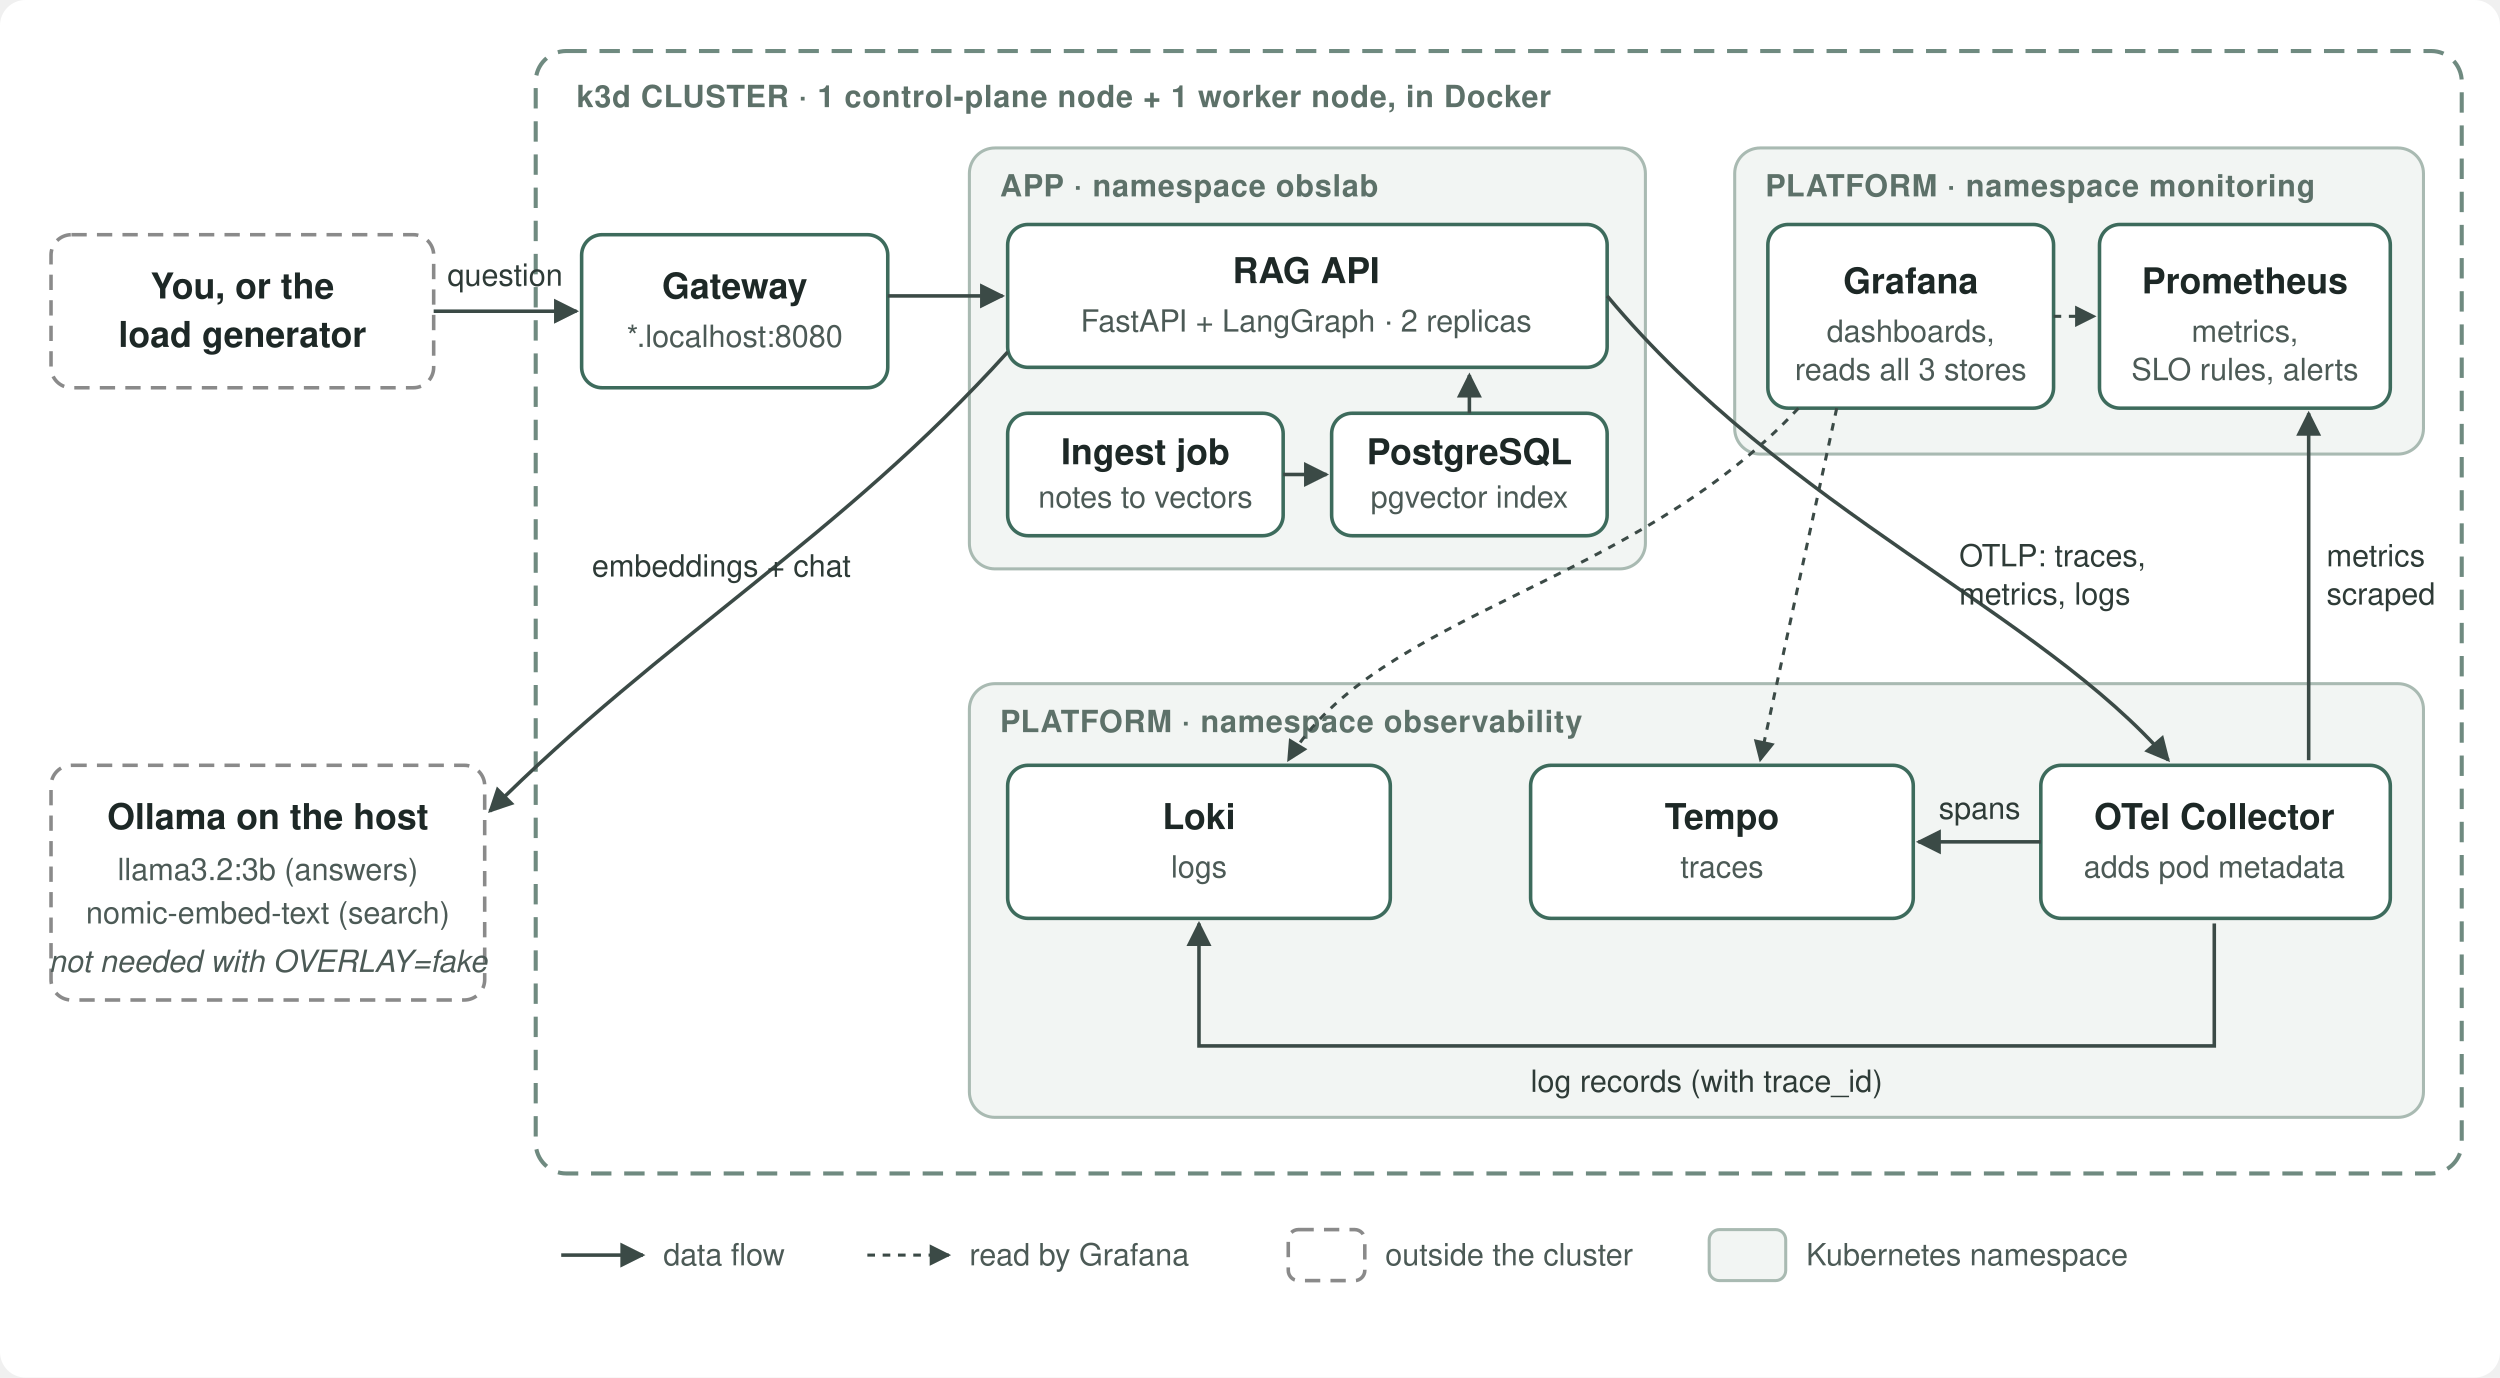
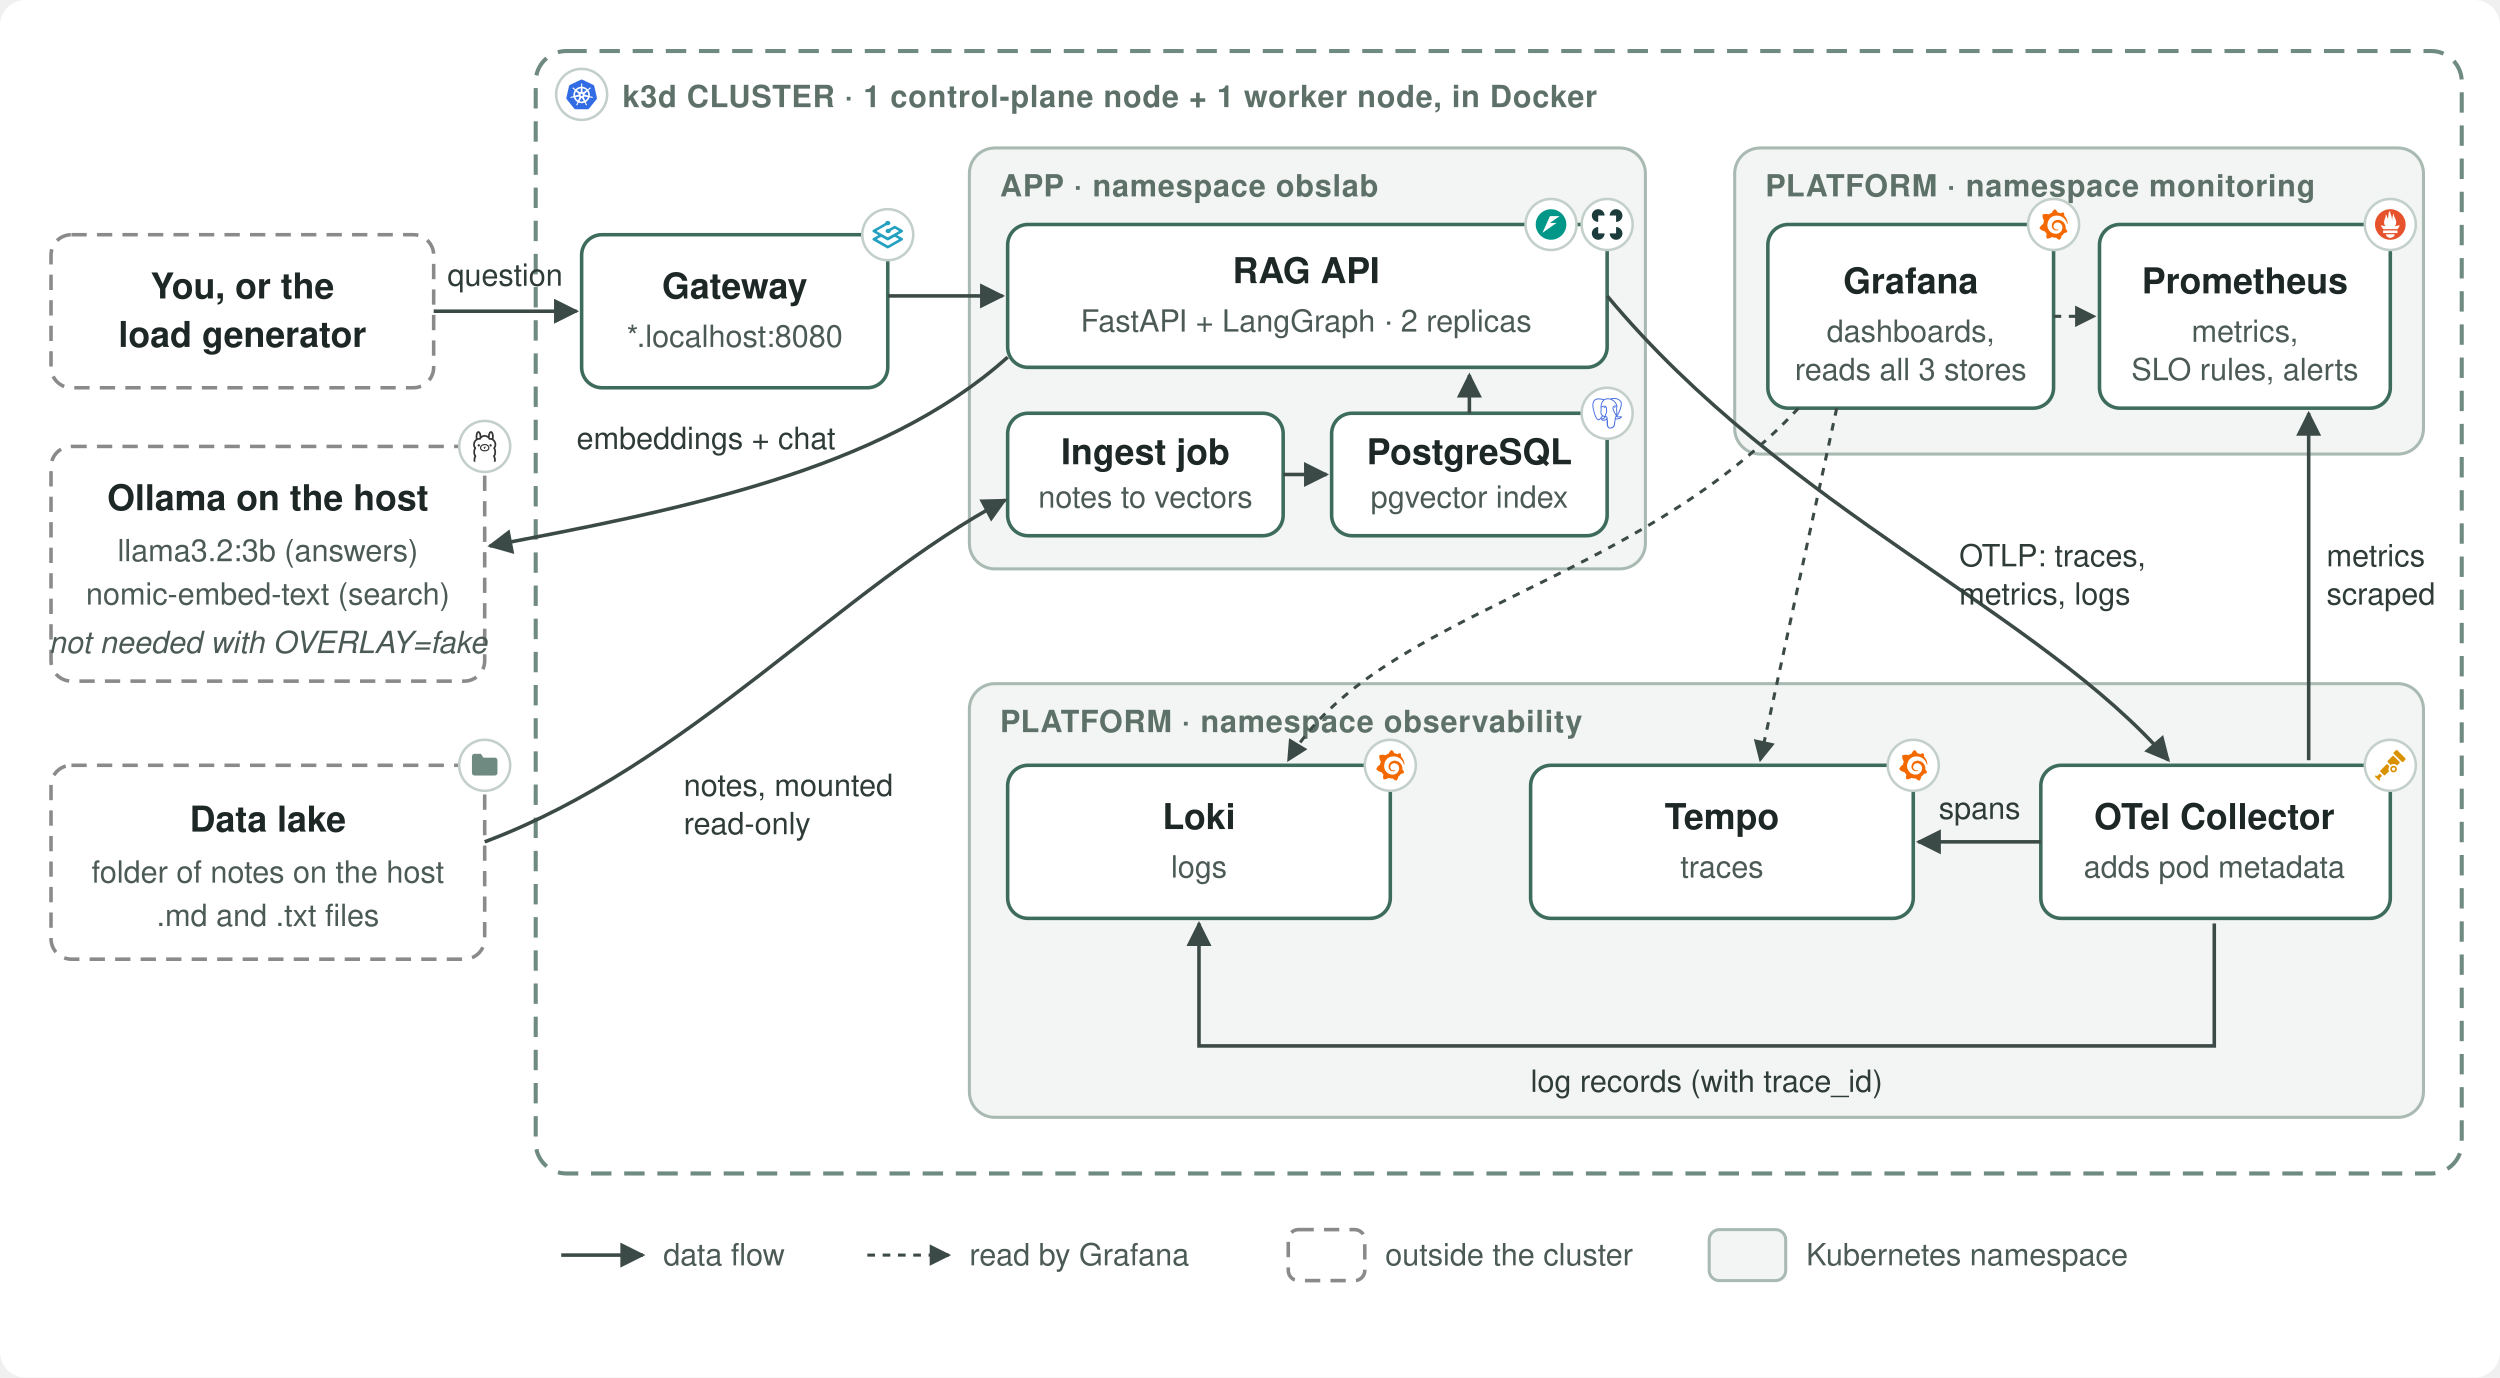
<svg xmlns="http://www.w3.org/2000/svg" viewBox="0 0 980 540" width="980" height="540" font-family="Segoe UI, Helvetica, Arial, sans-serif">
  <defs>
    <marker id="arrow" viewBox="0 0 10 10" refX="9" refY="5" markerWidth="7" markerHeight="7" orient="auto-start-reverse">
      <path d="M0,0 L10,5 L0,10 z" fill="#3b4a46" />
    </marker>
    <style>
      .ns   { fill: #f2f5f3; stroke: #a9bab2; stroke-width: 1.2; }
      .box  { fill: #ffffff; stroke: #3d6b5c; stroke-width: 1.4; }
      .ext  { fill: #ffffff; stroke: #8a8a8a; stroke-width: 1.4; stroke-dasharray: 6 4; }
      .t    { font-size: 14px; font-weight: 600; fill: #1d2826; }
      .s    { font-size: 12px; fill: #4c5a56; }
      .ns-t { font-size: 12px; font-weight: 600; fill: #5d7169; letter-spacing: 0.3px; }
      .lbl  { font-size: 12px; fill: #2e3b37; }
      .line { stroke: #3b4a46; stroke-width: 1.4; fill: none; marker-end: url(#arrow); }
+       .badge { fill: #ffffff; stroke: #c3cfc9; stroke-width: 1; }
      .dot  { stroke: #3b4a46; stroke-width: 1.2; fill: none; stroke-dasharray: 3 3; marker-end: url(#arrow); }
    </style>
  </defs>
  <rect x="0" y="0" width="980" height="540" rx="10" fill="#ffffff" />
  <rect class="ext" x="20" y="92" width="150" height="60" rx="8" />
  <text class="t" x="95" y="117" text-anchor="middle">You, or the</text>
  <text class="t" x="95" y="136" text-anchor="middle">load generator</text>
-   <rect class="ext" x="20" y="300" width="170" height="92" rx="8" />
-   <text class="t" x="105" y="325" text-anchor="middle">Ollama on the host</text>
-   <text class="s" x="105" y="345" text-anchor="middle">llama3.2:3b (answers)</text>
-   <text class="s" x="105" y="362" text-anchor="middle">nomic-embed-text (search)</text>
-   <text class="s" x="105" y="381" text-anchor="middle" font-style="italic">not needed with OVERLAY=fake</text>
+   <rect class="ext" x="20" y="175" width="170" height="92" rx="8" />
+   <text class="t" x="105" y="200" text-anchor="middle">Ollama on the host</text>
+   <text class="s" x="105" y="220" text-anchor="middle">llama3.2:3b (answers)</text>
+   <text class="s" x="105" y="237" text-anchor="middle">nomic-embed-text (search)</text>
+   <text class="s" x="105" y="256" text-anchor="middle" font-style="italic">not needed with OVERLAY=fake</text>
+   <rect class="ext" x="20" y="300" width="170" height="76" rx="8" />
+   <text class="t" x="105" y="326" text-anchor="middle">Data lake</text>
+   <text class="s" x="105" y="346" text-anchor="middle">folder of notes on the host</text>
+   <text class="s" x="105" y="363" text-anchor="middle">.md and .txt files</text>
  <rect x="210" y="20" width="755" height="440" rx="12" fill="none" stroke="#6f8a80" stroke-width="1.6" stroke-dasharray="8 5" />
-   <text class="ns-t" x="226" y="42">k3d CLUSTER · 1 control-plane node + 1 worker node, in Docker</text>
+   <text class="ns-t" x="244" y="42">k3d CLUSTER · 1 control-plane node + 1 worker node, in Docker</text>
  <rect class="box" x="228" y="92" width="120" height="60" rx="8" />
  <text class="t" x="288" y="117" text-anchor="middle">Gateway</text>
  <text class="s" x="288" y="136" text-anchor="middle">*.localhost:8080</text>
  <rect class="ns" x="380" y="58" width="265" height="165" rx="10" />
  <text class="ns-t" x="392" y="77">APP · namespace obslab</text>
  <rect class="box" x="395" y="88" width="235" height="56" rx="8" />
  <text class="t" x="512" y="111" text-anchor="middle">RAG API</text>
  <text class="s" x="512" y="130" text-anchor="middle">FastAPI + LangGraph · 2 replicas</text>
  <rect class="box" x="395" y="162" width="108" height="48" rx="8" />
  <text class="t" x="449" y="182" text-anchor="middle">Ingest job</text>
  <text class="s" x="449" y="199" text-anchor="middle">notes to vectors</text>
  <rect class="box" x="522" y="162" width="108" height="48" rx="8" />
  <text class="t" x="576" y="182" text-anchor="middle">PostgreSQL</text>
  <text class="s" x="576" y="199" text-anchor="middle">pgvector index</text>
  <rect class="ns" x="680" y="58" width="270" height="120" rx="10" />
  <text class="ns-t" x="692" y="77">PLATFORM · namespace monitoring</text>
  <rect class="box" x="693" y="88" width="112" height="72" rx="8" />
  <text class="t" x="749" y="115" text-anchor="middle">Grafana</text>
  <text class="s" x="749" y="134" text-anchor="middle">dashboards,</text>
  <text class="s" x="749" y="149" text-anchor="middle">reads all 3 stores</text>
  <rect class="box" x="823" y="88" width="114" height="72" rx="8" />
  <text class="t" x="880" y="115" text-anchor="middle">Prometheus</text>
  <text class="s" x="880" y="134" text-anchor="middle">metrics,</text>
  <text class="s" x="880" y="149" text-anchor="middle">SLO rules, alerts</text>
  <rect class="ns" x="380" y="268" width="570" height="170" rx="10" />
  <text class="ns-t" x="392" y="287">PLATFORM · namespace observability</text>
  <rect class="box" x="395" y="300" width="150" height="60" rx="8" />
  <text class="t" x="470" y="325" text-anchor="middle">Loki</text>
  <text class="s" x="470" y="344" text-anchor="middle">logs</text>
  <rect class="box" x="600" y="300" width="150" height="60" rx="8" />
  <text class="t" x="675" y="325" text-anchor="middle">Tempo</text>
  <text class="s" x="675" y="344" text-anchor="middle">traces</text>
  <rect class="box" x="800" y="300" width="137" height="60" rx="8" />
  <text class="t" x="868" y="325" text-anchor="middle">OTel Collector</text>
  <text class="s" x="868" y="344" text-anchor="middle">adds pod metadata</text>
  <path class="line" d="M170,122 L226,122" />
  <text class="lbl" x="198" y="112" text-anchor="middle">question</text>
  <path class="line" d="M348,116 L393,116" />
  <path class="line" d="M503,186 L520,186" />
  <path class="line" d="M576,162 L576,147" />
-   <path class="line" d="M395,138 C330,210 260,250 192,318" />
-   <text class="lbl" x="232" y="226">embeddings + chat</text>
+   <path class="line" d="M395,140 C345,185 265,200 192,214" />
+   <text class="lbl" x="226" y="176">embeddings + chat</text>
+   <path class="line" d="M190,330 C270,300 330,230 394,196" />
+   <text class="lbl" x="268" y="312">notes, mounted</text>
+   <text class="lbl" x="268" y="327">read-only</text>
  <path class="line" d="M630,116 C700,200 800,240 850,298" />
  <text class="lbl" x="768" y="222">OTLP: traces,</text>
  <text class="lbl" x="768" y="237">metrics, logs</text>
  <path class="line" d="M800,330 L752,330" />
  <text class="lbl" x="776" y="321" text-anchor="middle">spans</text>
  <path class="line" d="M868,362 L868,410 L470,410 L470,362" />
  <text class="lbl" x="669" y="428" text-anchor="middle">log records (with trace_id)</text>
  <path class="line" d="M905,298 L905,162" />
  <text class="lbl" x="912" y="222">metrics</text>
  <text class="lbl" x="912" y="237">scraped</text>
  <path class="dot" d="M805,124 L821,124" />
  <path class="dot" d="M720,160 L690,298" />
  <path class="dot" d="M705,160 C640,230 540,240 505,298" />
+   <g>
+     <circle class="badge" cx="348" cy="92" r="10" />
+     <path transform="translate(342,86) scale(0.5)" fill="#24a1c1" d="M12 1.19c1.088 0 2.056.768 2.056 1.714 0 .947-.921 1.715-2.056 1.715-.13 0-.3-.022-.509-.064a.685.685 0 0 0-.475.076l-7.37 4.195a.344.344 0 0 0 .001.597l7.99 4.49c.208.116.461.116.669 0l8.034-4.468a.343.343 0 0 0 .003-.598l-2.507-1.424a.683.683 0 0 0-.67-.003l-2.647 1.468a.234.234 0 0 0-.119.18l-.001.025c0 .946-.921 1.714-2.056 1.714s-2.056-.768-2.056-1.714c0-.947.921-1.715 2.056-1.715.042 0 .09.002.145.007l.087.008.096.013a.685.685 0 0 0 .425-.08l3.913-2.173c.3-.166.662-.171.965-.017l.04.023 5.465 3.104c.686.39.693 1.368.03 1.773l-.037.021-3.656 2.033a.343.343 0 0 0 .007.604l3.62 1.906c.72.378.736 1.402.03 1.804l-10.995 6.272a1.03 1.03 0 0 1-1.019 0L.526 16.43a1.03 1.03 0 0 1 .034-1.806l3.66-1.911a.343.343 0 0 0 .01-.603L.524 10.029a1.03 1.03 0 0 1-.041-1.77l.036-.021L9.618 3.06a.688.688 0 0 0 .308-.369l.011-.036c.32-.952 1.046-1.466 2.063-1.466Zm5.076 12.63-4.492 2.586-.041.022c-.306.158-.671.152-.973-.018l-4.478-2.527a.682.682 0 0 0-.65-.01L3.86 15.224a.343.343 0 0 0-.012.602l7.887 4.515c.21.12.467.121.677 0l7.956-4.547a.343.343 0 0 0-.01-.602l-2.623-1.384a.683.683 0 0 0-.659.012z" />
+   </g>
+   <g>
+     <circle class="badge" cx="608" cy="88" r="10" />
+     <path transform="translate(602,82) scale(0.5)" fill="#009688" d="M12 .039C5.373.038 0 5.393 0 11.999c-.001 6.607 5.372 11.963 12 11.963 6.628 0 12.001-5.356 12-11.963-0-6.606-5.373-11.96-12-11.96m-.829 5.415h7.55l-7.58 5.328h5.183L5.279 18.544q2.947-6.544 5.892-13.09" />
+   </g>
+   <g>
+     <circle class="badge" cx="630" cy="88" r="10" />
+     <path transform="translate(624,82) scale(0.5)" fill="#1c3c3c" d="M5 19H10A5 5 0 115 14ZM19 14A5 5 0 1114 19H19ZM10 5A5 5 0 105 10V5ZM19 5V10A5 5 0 1014 5Z" />
+   </g>
+   <g>
+     <circle class="badge" cx="630" cy="162" r="10" />
+     <path transform="translate(624,156) scale(0.5)" fill="#4169e1" d="M23.559 14.723a.527.527 0 0 0-.056-.119c-.139-.263-.477-.342-1.007-.232-1.653.341-2.293.131-2.526-.019 1.342-2.048 2.445-4.522 3.041-6.83.271-1.051.798-3.524.122-4.732a1.564 1.564 0 0 0-.151-.235C21.693.909 19.801.025 17.51.001c-1.495-.016-2.771.346-3.116.479a9.449 9.449 0 0 0-.516-.082 8.044 8.044 0 0 0-1.311-.128c-1.182-.018-2.204.264-3.05.841-.857-.321-4.789-1.645-7.222.079C.936 2.153.309 3.873.43 6.304c.041.818.507 3.334 1.242 5.744.46 1.506.939 2.702 1.433 3.582.553.994 1.126 1.593 1.714 1.79.447.149 1.133.144 1.858-.728.801-.964 1.59-1.826 1.945-2.207.435.235.906.362 1.39.377a.057.057 0 0 0 0.0.004 11.031 11.031 0 0 0-.247.305c-.339.43-.409.52-1.5.744-.31.064-1.134.234-1.146.811-.003.122.033.231.092.327.227.423.922.61 1.015.633 1.335.334 2.504.092 3.371-.679-.017 2.231.077 4.417.345 5.087.221.553.762 1.905 2.469 1.904.251 0 .526-.029.83-.094 1.782-.382 2.556-1.17 2.855-2.906.15-.871.402-2.875.539-4.101.017-.07.036-.121.057-.136.001-.001.07-.047.427.031a.367.367 0 0 0 .044.007l.254.022.015.001c.847.038 1.911-.143 2.531-.431.644-.299 1.806-1.032 1.595-1.67zM2.371 11.877c-.744-2.436-1.178-4.885-1.212-5.572-.109-2.171.417-3.683 1.562-4.493 1.837-1.299 4.84-.541 6.108-.13-.003.003-.007.006-.01.009-2.024 2.044-1.976 5.536-1.971 5.75-0.0.082.007.199.016.359.035.587.1 1.68-.073 2.918-.161 1.15.194 2.276.973 3.089.081.084.165.163.252.237-.347.371-1.1 1.193-1.903 2.158-.568.682-.96.552-1.089.509-.392-.131-.813-.587-1.238-1.322-.48-.839-.964-2.032-1.415-3.513zm6.007 5.087c-.171-.043-.327-.113-.432-.177.089-.039.237-.09.483-.141 1.283-.264 1.482-.451 1.914-1.0.099-.126.212-.269.367-.443a.355.355 0 0 0 .074-.13c.171-.151.272-.11.437-.042.156.065.308.26.369.475.029.102.062.294-.045.444-.904 1.266-2.222 1.249-3.168 1.013zm2.094-3.988-.052.141c-.133.357-.257.688-.333 1.003-.667-.002-1.317-.287-1.81-.802-.628-.655-.913-1.566-.782-2.5.183-1.308.115-2.447.079-3.059-.005-.086-.009-.161-.012-.22.296-.262 1.666-.996 2.643-.772.446.102.718.406.831.928.585 2.704.077 3.831-.33 4.736-.084.187-.163.363-.231.545zm7.364 4.572c-.017.177-.036.376-.062.596l-.146.438a.355.355 0 0 0-.018.108c-.006.475-.054.649-.115.869-.063.229-.135.489-.179 1.058-.11 1.414-.878 2.227-2.417 2.557-1.516.325-1.784-.497-2.021-1.222a6.582 6.582 0 0 0-.077-.227c-.215-.586-.191-1.412-.157-2.555.017-.561-.025-1.901-.33-2.646.004-.293.011-.591.019-.892a.353.353 0 0 0-.015-.113 1.493 1.493 0 0 0-.044-.208c-.123-.428-.421-.787-.78-.935-.142-.059-.404-.167-.718-.087.067-.276.183-.588.309-.925l.053-.142c.059-.16.134-.326.213-.501.426-.948 1.011-2.245.377-5.177-.237-1.098-1.03-1.634-2.232-1.51-.721.075-1.38.365-1.709.532a5.672 5.672 0 0 0-.196.104c.092-1.106.439-3.174 1.736-4.482a4.031 4.031 0 0 1 .303-.276.353.353 0 0 0 .145-.064c.752-.571 1.694-.851 2.802-.833.409.007.802.034 1.174.081 1.939.354 3.244 1.447 4.036 2.383.814.962 1.255 1.931 1.431 2.454-1.323-.135-2.223.127-2.68.779-.993 1.419.543 4.173 1.281 5.496.135.243.252.452.289.541.24.583.551.971.779 1.255.07.087.137.171.189.245-.401.116-1.121.383-1.055 1.717-.012.156-.042.447-.083.815-.046.208-.07.46-.099.766zm.89-1.621c-.041-.832.269-.918.597-1.01a2.857 2.857 0 0 0 .135-.041 1.202 1.202 0 0 0 .134.103c.57.377 1.582.421 3.007.134-.202.177-.519.399-.953.601-.41.19-1.096.333-1.747.364-.72.034-1.086-.081-1.172-.151zm.57-9.271c-.006.351-.054.669-.105 1.002-.055.358-.112.727-.126 1.176-.014.437.04.891.093 1.33.107.887.216 1.8-.207 2.701a3.527 3.527 0 0 1-.188-.386c-.053-.128-.167-.333-.325-.616-.616-1.104-2.057-3.69-1.319-4.745.38-.543 1.341-.566 2.178-.463zm.228 7.014a12.376 12.376 0 0 0-.085-.107l-.035-.044c.726-1.2.584-2.386.458-3.438-.052-.432-.101-.84-.088-1.223.013-.406.067-.754.118-1.091.064-.415.129-.844.111-1.351.013-.053.019-.116.012-.19-.046-.485-.6-1.938-1.729-3.253-.608-.707-1.49-1.497-2.689-2.039.525-.107 1.233-.203 2.024-.186 2.051.046 3.675.814 4.824 2.282a.908.908 0 0 1 .067.1c.723 1.356-.276 6.275-2.987 10.54zm-8.817-6.116c-.025.179-.309.422-.621.422a.582.582 0 0 1-.081-.006c-.187-.026-.377-.144-.506-.316-.046-.06-.12-.178-.105-.284.005-.04.026-.099.092-.149.118-.089.352-.123.61-.087.316.044.643.194.611.419zm7.931-.411c.011.079-.049.201-.153.31-.068.072-.212.196-.408.223a.546.546 0 0 1-.075.005c-.293 0-.541-.234-.561-.372-.024-.176.264-.311.561-.352.297-.041.611.009.636.185z" />
+   </g>
+   <g>
+     <circle class="badge" cx="805" cy="88" r="10" />
+     <path transform="translate(799,82) scale(0.5)" fill="#f46800" d="M23.02 10.59a8.578 8.578 0 0 0-.862-3.034 8.911 8.911 0 0 0-1.789-2.445c.337-1.342-.413-2.505-.413-2.505-1.292-.08-2.113.4-2.416.62-.052-.02-.102-.044-.154-.064-.22-.089-.446-.172-.677-.247-.231-.073-.47-.14-.711-.197a9.867 9.867 0 0 0-.875-.161C14.557.753 12.94 0 12.94 0c-1.804 1.145-2.147 2.744-2.147 2.744l-.018.093c-.098.029-.2.057-.298.088-.138.042-.275.094-.413.143-.138.055-.275.107-.41.166a8.869 8.869 0 0 0-1.557.87l-.063-.029c-2.497-.955-4.716.195-4.716.195-.203 2.658.996 4.33 1.235 4.636a11.608 11.608 0 0 0-.607 2.635C1.636 12.677.953 15.014.953 15.014c1.926 2.214 4.171 2.351 4.171 2.351.003-.002.006-.002.006-.005.285.509.615.994.986 1.446.156.19.32.371.488.548-.704 2.009.099 3.68.099 3.68 2.144.08 3.553-.937 3.849-1.173a9.784 9.784 0 0 0 3.164.501h.08l.055-.003.107-.002.103-.005.003.002c1.01 1.44 2.788 1.646 2.788 1.646 1.264-1.332 1.337-2.653 1.337-2.94v-.058c0-.02-.003-.039-.003-.06.265-.187.52-.387.758-.6a7.875 7.875 0 0 0 1.415-1.7c1.43.083 2.437-.885 2.437-.885-.236-1.49-1.085-2.216-1.264-2.354l-.018-.013-.016-.013a.217.217 0 0 1-.031-.02c.008-.092.016-.18.02-.27.011-.162.016-.323.016-.48v-.253l-.005-.098-.008-.135a1.891 1.891 0 0 0-.01-.13c-.003-.042-.008-.083-.013-.125l-.016-.124-.018-.122a6.215 6.215 0 0 0-2.032-3.73 6.015 6.015 0 0 0-3.222-1.46 6.292 6.292 0 0 0-.85-.048l-.107.002h-.063l-.044.003-.104.008a4.777 4.777 0 0 0-3.335 1.695c-.332.4-.592.84-.768 1.297a4.594 4.594 0 0 0-.312 1.817l.003.091c.005.055.007.11.013.164a3.615 3.615 0 0 0 .698 1.82 3.53 3.53 0 0 0 1.827 1.282c.33.098.66.14.971.137.039 0 .078 0 .114-.002l.063-.003c.02 0 .041-.003.062-.003.034-.002.065-.007.099-.01.007 0 .018-.003.028-.003l.031-.005.06-.008a1.18 1.18 0 0 0 .112-.02c.036-.008.072-.013.109-.024a2.634 2.634 0 0 0 .914-.415c.028-.02.056-.041.085-.065a.248.248 0 0 0 .039-.35.244.244 0 0 0-.309-.06l-.078.042c-.09.044-.184.083-.283.116a2.476 2.476 0 0 1-.475.096c-.028.003-.054.006-.083.006l-.083.002c-.026 0-.054 0-.08-.002l-.102-.006h-.012l-.024.006c-.016-.003-.031-.003-.044-.006-.031-.002-.06-.007-.091-.01a2.59 2.59 0 0 1-.724-.213 2.557 2.557 0 0 1-.667-.438 2.52 2.52 0 0 1-.805-1.475 2.306 2.306 0 0 1-.029-.444l.006-.122v-.023l.002-.031c.003-.021.003-.04.005-.06a3.163 3.163 0 0 1 1.352-2.29 3.12 3.12 0 0 1 .937-.43 2.946 2.946 0 0 1 .776-.101h.06l.07.002.045.003h.026l.07.005a4.041 4.041 0 0 1 1.635.49 3.94 3.94 0 0 1 1.602 1.662 3.77 3.77 0 0 1 .397 1.414l.005.076.003.075c.002.026.002.05.002.075 0 .024.003.052 0 .07v.065l-.002.073-.008.174a6.195 6.195 0 0 1-.08.639 5.1 5.1 0 0 1-.267.927 5.31 5.31 0 0 1-.624 1.13 5.052 5.052 0 0 1-3.237 2.014 4.82 4.82 0 0 1-.649.066l-.039.003h-.287a6.607 6.607 0 0 1-1.716-.265 6.776 6.776 0 0 1-3.4-2.274 6.75 6.75 0 0 1-.746-1.15 6.616 6.616 0 0 1-.714-2.596l-.005-.083-.002-.02v-.056l-.003-.073v-.096l-.003-.104v-.07l.003-.163c.008-.22.026-.45.054-.678a8.707 8.707 0 0 1 .28-1.355c.128-.444.286-.872.473-1.277a7.04 7.04 0 0 1 1.456-2.1 5.925 5.925 0 0 1 .953-.763c.169-.111.343-.213.524-.306.089-.05.182-.091.273-.135.047-.02.093-.042.138-.062a7.177 7.177 0 0 1 .714-.267l.145-.045c.049-.015.098-.026.148-.041.098-.029.197-.052.296-.076.049-.013.1-.02.15-.033l.15-.032.151-.028.076-.013.075-.01.153-.024c.057-.01.114-.013.171-.023l.169-.021c.036-.003.073-.008.106-.01l.073-.008.036-.003.042-.002c.057-.003.114-.008.171-.01l.086-.006h.023l.037-.003.145-.007a7.999 7.999 0 0 1 1.708.125 7.917 7.917 0 0 1 2.048.68 8.253 8.253 0 0 1 1.672 1.09l.09.077.089.078c.06.052.114.107.171.159.057.052.112.106.166.16.052.055.107.107.159.164a8.671 8.671 0 0 1 1.41 1.978c.012.026.028.052.04.078l.04.078.075.156c.023.051.05.1.07.153l.065.15a8.848 8.848 0 0 1 .45 1.34.19.19 0 0 0 .201.142.186.186 0 0 0 .172-.184c.01-.246.002-.532-.024-.856z" />
+   </g>
+   <g>
+     <circle class="badge" cx="937" cy="88" r="10" />
+     <path transform="translate(931,82) scale(0.5)" fill="#e6522c" d="M12 0C5.373 0 0 5.372 0 12c0 6.627 5.373 12 12 12s12-5.373 12-12c0-6.628-5.373-12-12-12zm0 22.46c-1.885 0-3.414-1.26-3.414-2.814h6.828c0 1.553-1.528 2.813-3.414 2.813zm5.64-3.745H6.36v-2.046h11.28v2.046zm-.04-3.098H6.391c-.037-.043-.075-.086-.111-.13-1.155-1.401-1.427-2.133-1.69-2.879-.005-.025 1.4.287 2.395.511 0 0 .513.119 1.262.255-.72-.843-1.147-1.915-1.147-3.01 0-2.406 1.845-4.508 1.18-6.207.648.053 1.34 1.367 1.387 3.422.689-.951.977-2.69.977-3.755 0-1.103.727-2.385 1.454-2.429-.648 1.069.168 1.984.894 4.256.272.854.237 2.29.447 3.201.07-1.892.395-4.652 1.595-5.605-.529 1.2.079 2.702.494 3.424.671 1.164 1.078 2.047 1.078 3.716a4.642 4.642 0 01-1.11 2.996c.792-.149 1.34-.283 1.34-.283l2.573-.502s-.374 1.538-1.81 3.019z" />
+   </g>
+   <g>
+     <circle class="badge" cx="545" cy="300" r="10" />
+     <path transform="translate(539,294) scale(0.5)" fill="#f46800" d="M23.02 10.59a8.578 8.578 0 0 0-.862-3.034 8.911 8.911 0 0 0-1.789-2.445c.337-1.342-.413-2.505-.413-2.505-1.292-.08-2.113.4-2.416.62-.052-.02-.102-.044-.154-.064-.22-.089-.446-.172-.677-.247-.231-.073-.47-.14-.711-.197a9.867 9.867 0 0 0-.875-.161C14.557.753 12.94 0 12.94 0c-1.804 1.145-2.147 2.744-2.147 2.744l-.018.093c-.098.029-.2.057-.298.088-.138.042-.275.094-.413.143-.138.055-.275.107-.41.166a8.869 8.869 0 0 0-1.557.87l-.063-.029c-2.497-.955-4.716.195-4.716.195-.203 2.658.996 4.33 1.235 4.636a11.608 11.608 0 0 0-.607 2.635C1.636 12.677.953 15.014.953 15.014c1.926 2.214 4.171 2.351 4.171 2.351.003-.002.006-.002.006-.005.285.509.615.994.986 1.446.156.19.32.371.488.548-.704 2.009.099 3.68.099 3.68 2.144.08 3.553-.937 3.849-1.173a9.784 9.784 0 0 0 3.164.501h.08l.055-.003.107-.002.103-.005.003.002c1.01 1.44 2.788 1.646 2.788 1.646 1.264-1.332 1.337-2.653 1.337-2.94v-.058c0-.02-.003-.039-.003-.06.265-.187.52-.387.758-.6a7.875 7.875 0 0 0 1.415-1.7c1.43.083 2.437-.885 2.437-.885-.236-1.49-1.085-2.216-1.264-2.354l-.018-.013-.016-.013a.217.217 0 0 1-.031-.02c.008-.092.016-.18.02-.27.011-.162.016-.323.016-.48v-.253l-.005-.098-.008-.135a1.891 1.891 0 0 0-.01-.13c-.003-.042-.008-.083-.013-.125l-.016-.124-.018-.122a6.215 6.215 0 0 0-2.032-3.73 6.015 6.015 0 0 0-3.222-1.46 6.292 6.292 0 0 0-.85-.048l-.107.002h-.063l-.044.003-.104.008a4.777 4.777 0 0 0-3.335 1.695c-.332.4-.592.84-.768 1.297a4.594 4.594 0 0 0-.312 1.817l.003.091c.005.055.007.11.013.164a3.615 3.615 0 0 0 .698 1.82 3.53 3.53 0 0 0 1.827 1.282c.33.098.66.14.971.137.039 0 .078 0 .114-.002l.063-.003c.02 0 .041-.003.062-.003.034-.002.065-.007.099-.01.007 0 .018-.003.028-.003l.031-.005.06-.008a1.18 1.18 0 0 0 .112-.02c.036-.008.072-.013.109-.024a2.634 2.634 0 0 0 .914-.415c.028-.02.056-.041.085-.065a.248.248 0 0 0 .039-.35.244.244 0 0 0-.309-.06l-.078.042c-.09.044-.184.083-.283.116a2.476 2.476 0 0 1-.475.096c-.028.003-.054.006-.083.006l-.083.002c-.026 0-.054 0-.08-.002l-.102-.006h-.012l-.024.006c-.016-.003-.031-.003-.044-.006-.031-.002-.06-.007-.091-.01a2.59 2.59 0 0 1-.724-.213 2.557 2.557 0 0 1-.667-.438 2.52 2.52 0 0 1-.805-1.475 2.306 2.306 0 0 1-.029-.444l.006-.122v-.023l.002-.031c.003-.021.003-.04.005-.06a3.163 3.163 0 0 1 1.352-2.29 3.12 3.12 0 0 1 .937-.43 2.946 2.946 0 0 1 .776-.101h.06l.07.002.045.003h.026l.07.005a4.041 4.041 0 0 1 1.635.49 3.94 3.94 0 0 1 1.602 1.662 3.77 3.77 0 0 1 .397 1.414l.005.076.003.075c.002.026.002.05.002.075 0 .024.003.052 0 .07v.065l-.002.073-.008.174a6.195 6.195 0 0 1-.08.639 5.1 5.1 0 0 1-.267.927 5.31 5.31 0 0 1-.624 1.13 5.052 5.052 0 0 1-3.237 2.014 4.82 4.82 0 0 1-.649.066l-.039.003h-.287a6.607 6.607 0 0 1-1.716-.265 6.776 6.776 0 0 1-3.4-2.274 6.75 6.75 0 0 1-.746-1.15 6.616 6.616 0 0 1-.714-2.596l-.005-.083-.002-.02v-.056l-.003-.073v-.096l-.003-.104v-.07l.003-.163c.008-.22.026-.45.054-.678a8.707 8.707 0 0 1 .28-1.355c.128-.444.286-.872.473-1.277a7.04 7.04 0 0 1 1.456-2.1 5.925 5.925 0 0 1 .953-.763c.169-.111.343-.213.524-.306.089-.05.182-.091.273-.135.047-.02.093-.042.138-.062a7.177 7.177 0 0 1 .714-.267l.145-.045c.049-.015.098-.026.148-.041.098-.029.197-.052.296-.076.049-.013.1-.02.15-.033l.15-.032.151-.028.076-.013.075-.01.153-.024c.057-.01.114-.013.171-.023l.169-.021c.036-.003.073-.008.106-.01l.073-.008.036-.003.042-.002c.057-.003.114-.008.171-.01l.086-.006h.023l.037-.003.145-.007a7.999 7.999 0 0 1 1.708.125 7.917 7.917 0 0 1 2.048.68 8.253 8.253 0 0 1 1.672 1.09l.09.077.089.078c.06.052.114.107.171.159.057.052.112.106.166.16.052.055.107.107.159.164a8.671 8.671 0 0 1 1.41 1.978c.012.026.028.052.04.078l.04.078.075.156c.023.051.05.1.07.153l.065.15a8.848 8.848 0 0 1 .45 1.34.19.19 0 0 0 .201.142.186.186 0 0 0 .172-.184c.01-.246.002-.532-.024-.856z" />
+   </g>
+   <g>
+     <circle class="badge" cx="750" cy="300" r="10" />
+     <path transform="translate(744,294) scale(0.5)" fill="#f46800" d="M23.02 10.59a8.578 8.578 0 0 0-.862-3.034 8.911 8.911 0 0 0-1.789-2.445c.337-1.342-.413-2.505-.413-2.505-1.292-.08-2.113.4-2.416.62-.052-.02-.102-.044-.154-.064-.22-.089-.446-.172-.677-.247-.231-.073-.47-.14-.711-.197a9.867 9.867 0 0 0-.875-.161C14.557.753 12.94 0 12.94 0c-1.804 1.145-2.147 2.744-2.147 2.744l-.018.093c-.098.029-.2.057-.298.088-.138.042-.275.094-.413.143-.138.055-.275.107-.41.166a8.869 8.869 0 0 0-1.557.87l-.063-.029c-2.497-.955-4.716.195-4.716.195-.203 2.658.996 4.33 1.235 4.636a11.608 11.608 0 0 0-.607 2.635C1.636 12.677.953 15.014.953 15.014c1.926 2.214 4.171 2.351 4.171 2.351.003-.002.006-.002.006-.005.285.509.615.994.986 1.446.156.19.32.371.488.548-.704 2.009.099 3.68.099 3.68 2.144.08 3.553-.937 3.849-1.173a9.784 9.784 0 0 0 3.164.501h.08l.055-.003.107-.002.103-.005.003.002c1.01 1.44 2.788 1.646 2.788 1.646 1.264-1.332 1.337-2.653 1.337-2.94v-.058c0-.02-.003-.039-.003-.06.265-.187.52-.387.758-.6a7.875 7.875 0 0 0 1.415-1.7c1.43.083 2.437-.885 2.437-.885-.236-1.49-1.085-2.216-1.264-2.354l-.018-.013-.016-.013a.217.217 0 0 1-.031-.02c.008-.092.016-.18.02-.27.011-.162.016-.323.016-.48v-.253l-.005-.098-.008-.135a1.891 1.891 0 0 0-.01-.13c-.003-.042-.008-.083-.013-.125l-.016-.124-.018-.122a6.215 6.215 0 0 0-2.032-3.73 6.015 6.015 0 0 0-3.222-1.46 6.292 6.292 0 0 0-.85-.048l-.107.002h-.063l-.044.003-.104.008a4.777 4.777 0 0 0-3.335 1.695c-.332.4-.592.84-.768 1.297a4.594 4.594 0 0 0-.312 1.817l.003.091c.005.055.007.11.013.164a3.615 3.615 0 0 0 .698 1.82 3.53 3.53 0 0 0 1.827 1.282c.33.098.66.14.971.137.039 0 .078 0 .114-.002l.063-.003c.02 0 .041-.003.062-.003.034-.002.065-.007.099-.01.007 0 .018-.003.028-.003l.031-.005.06-.008a1.18 1.18 0 0 0 .112-.02c.036-.008.072-.013.109-.024a2.634 2.634 0 0 0 .914-.415c.028-.02.056-.041.085-.065a.248.248 0 0 0 .039-.35.244.244 0 0 0-.309-.06l-.078.042c-.09.044-.184.083-.283.116a2.476 2.476 0 0 1-.475.096c-.028.003-.054.006-.083.006l-.083.002c-.026 0-.054 0-.08-.002l-.102-.006h-.012l-.024.006c-.016-.003-.031-.003-.044-.006-.031-.002-.06-.007-.091-.01a2.59 2.59 0 0 1-.724-.213 2.557 2.557 0 0 1-.667-.438 2.52 2.52 0 0 1-.805-1.475 2.306 2.306 0 0 1-.029-.444l.006-.122v-.023l.002-.031c.003-.021.003-.04.005-.06a3.163 3.163 0 0 1 1.352-2.29 3.12 3.12 0 0 1 .937-.43 2.946 2.946 0 0 1 .776-.101h.06l.07.002.045.003h.026l.07.005a4.041 4.041 0 0 1 1.635.49 3.94 3.94 0 0 1 1.602 1.662 3.77 3.77 0 0 1 .397 1.414l.005.076.003.075c.002.026.002.05.002.075 0 .024.003.052 0 .07v.065l-.002.073-.008.174a6.195 6.195 0 0 1-.08.639 5.1 5.1 0 0 1-.267.927 5.31 5.31 0 0 1-.624 1.13 5.052 5.052 0 0 1-3.237 2.014 4.82 4.82 0 0 1-.649.066l-.039.003h-.287a6.607 6.607 0 0 1-1.716-.265 6.776 6.776 0 0 1-3.4-2.274 6.75 6.75 0 0 1-.746-1.15 6.616 6.616 0 0 1-.714-2.596l-.005-.083-.002-.02v-.056l-.003-.073v-.096l-.003-.104v-.07l.003-.163c.008-.22.026-.45.054-.678a8.707 8.707 0 0 1 .28-1.355c.128-.444.286-.872.473-1.277a7.04 7.04 0 0 1 1.456-2.1 5.925 5.925 0 0 1 .953-.763c.169-.111.343-.213.524-.306.089-.05.182-.091.273-.135.047-.02.093-.042.138-.062a7.177 7.177 0 0 1 .714-.267l.145-.045c.049-.015.098-.026.148-.041.098-.029.197-.052.296-.076.049-.013.1-.02.15-.033l.15-.032.151-.028.076-.013.075-.01.153-.024c.057-.01.114-.013.171-.023l.169-.021c.036-.003.073-.008.106-.01l.073-.008.036-.003.042-.002c.057-.003.114-.008.171-.01l.086-.006h.023l.037-.003.145-.007a7.999 7.999 0 0 1 1.708.125 7.917 7.917 0 0 1 2.048.68 8.253 8.253 0 0 1 1.672 1.09l.09.077.089.078c.06.052.114.107.171.159.057.052.112.106.166.16.052.055.107.107.159.164a8.671 8.671 0 0 1 1.41 1.978c.012.026.028.052.04.078l.04.078.075.156c.023.051.05.1.07.153l.065.15a8.848 8.848 0 0 1 .45 1.34.19.19 0 0 0 .201.142.186.186 0 0 0 .172-.184c.01-.246.002-.532-.024-.856z" />
+   </g>
+   <g>
+     <circle class="badge" cx="937" cy="300" r="10" />
+     <path transform="translate(931,294) scale(0.5)" fill="#d99100" d="M12.697 13.117c-1.022 1.022-1.022 2.68 0 3.702 1.022 1.022 2.68 1.022 3.702 0 1.022-1.022 1.022-2.68 0-3.702-1.022-1.022-2.68-1.022-3.702 0zm2.768 2.77c-.506.506-1.327.506-1.833 0s-.506-1.327 0-1.833c.506-.506 1.327-.506 1.833 0 .506.504.506 1.327 0 1.833zM16.356.235l-1.604 1.604c-.314.314-.314.83 0 1.144L21.015 9.247c.314.314.83.314 1.144 0l1.604-1.604c.314-.314.314-.83 0-1.144L17.498.235c-.314-.314-.828-.314-1.142 0zM5.117 20.734c.285-.285.285-.75 0-1.034l-.816-.816c-.285-.285-.75-.285-1.034 0l-1.685 1.685-.002.002-.463-.463c-.256-.256-.672-.256-.925 0-.256.256-.256.672 0 .925l2.775 2.775c.256.256.672.256.925 0 .253-.256.256-.672 0-.925l-.463-.463.002-.002zm8.486-15.893-3.564 3.564c-.316.316-.316.837 0 1.154l2.201 2.2c1.555-1.12 3.736-.981 5.136.419l1.782-1.782c.316-.317.316-.837 0-1.154l-4.401-4.401c-.317-.319-.837-.319-1.154 0zm-2.288 7.846-1.3-1.3c-.304-.304-.803-.304-1.108 0l-4.584 4.586c-.304.304-.304.803 0 1.108l2.597 2.597c.304.304.803.304 1.108 0l2.948-2.953c-.623-1.288-.511-2.843.338-4.038z" />
+   </g>
+   <g>
+     <circle class="badge" cx="190" cy="175" r="10" />
+     <path transform="translate(184,169) scale(0.5)" fill="#333333" d="M16.361 10.26a.894.894 0 0 0-.558.47l-.072.148.001.207c0 .193.004.217.059.353.076.193.152.312.291.448.24.238.51.3.872.205a.86.86 0 0 0 .517-.436.752.752 0 0 0 .08-.498c-.064-.453-.33-.782-.724-.897a1.06 1.06 0 0 0-.466 0zm-9.203.005c-.305.096-.533.32-.65.639a1.187 1.187 0 0 0-.06.52c.057.309.31.59.598.667.362.095.632.033.872-.205.14-.136.215-.255.291-.448.055-.136.059-.16.059-.353l.001-.207-.072-.148a.894.894 0 0 0-.565-.472 1.02 1.02 0 0 0-.474.007Zm4.184 2c-.131.071-.223.25-.195.383.031.143.157.288.353.407.105.063.112.072.117.136.004.038-.01.146-.029.243-.02.094-.036.194-.036.222.002.074.07.195.143.253.064.052.076.054.255.059.164.005.198.001.264-.03.169-.082.212-.234.15-.525-.052-.243-.042-.28.087-.355.137-.08.281-.219.324-.314a.365.365 0 0 0-.175-.48.394.394 0 0 0-.181-.033c-.126 0-.207.03-.355.124l-.085.053-.053-.032c-.219-.13-.259-.145-.391-.143a.396.396 0 0 0-.193.032zm.39-2.195c-.373.036-.475.05-.654.086-.291.06-.68.195-.951.328-.94.46-1.589 1.226-1.787 2.114-.04.176-.045.234-.045.53 0 .294.005.357.043.524.264 1.16 1.332 2.017 2.714 2.173.3.033 1.596.033 1.896 0 1.11-.125 2.064-.727 2.493-1.571.114-.226.169-.372.22-.602.039-.167.044-.23.044-.523 0-.297-.005-.355-.045-.531-.288-1.29-1.539-2.304-3.072-2.497a6.873 6.873 0 0 0-.855-.031zm.645.937a3.283 3.283 0 0 1 1.44.514c.223.148.537.458.671.662.166.251.26.508.303.82.02.143.01.251-.043.482-.08.345-.332.705-.672.957a3.115 3.115 0 0 1-.689.348c-.382.122-.632.144-1.525.138-.582-.006-.686-.01-.853-.042-.57-.107-1.022-.334-1.35-.68-.264-.28-.385-.535-.45-.946-.03-.192.025-.509.137-.776.136-.326.488-.73.836-.963.403-.269.934-.46 1.422-.512.187-.02.586-.02.773-.002zm-5.503-11a1.653 1.653 0 0 0-.683.298C5.617.74 5.173 1.666 4.985 2.819c-.07.436-.119 1.04-.119 1.503 0 .544.064 1.24.155 1.721.02.107.031.202.023.208a8.12 8.12 0 0 1-.187.152 5.324 5.324 0 0 0-.949 1.02 5.49 5.49 0 0 0-.94 2.339 6.625 6.625 0 0 0-.023 1.357c.091.78.325 1.438.727 2.04l.13.195-.037.064c-.269.452-.498 1.105-.605 1.732-.084.496-.095.629-.095 1.294 0 .67.009.803.088 1.266.095.555.288 1.143.503 1.534.071.128.243.393.264.407.007.003-.014.067-.046.141a7.405 7.405 0 0 0-.548 1.873c-.062.417-.071.552-.071.991 0 .56.031.832.148 1.279L3.42 24h1.478l-.05-.091c-.297-.552-.325-1.575-.068-2.597.117-.472.25-.819.498-1.296l.148-.29v-.177c0-.165-.003-.184-.057-.293a.915.915 0 0 0-.194-.25 1.74 1.74 0 0 1-.385-.543c-.424-.92-.506-2.286-.208-3.451.124-.486.329-.918.544-1.154a.787.787 0 0 0 .223-.531c0-.195-.07-.355-.224-.522a3.136 3.136 0 0 1-.817-1.729c-.14-.96.114-2.005.69-2.834.563-.814 1.353-1.336 2.237-1.475.199-.033.57-.028.776.01.226.04.367.028.512-.041.179-.085.268-.19.374-.431.093-.215.165-.333.36-.576.234-.29.46-.489.822-.729.413-.27.884-.467 1.352-.561.17-.035.25-.04.569-.04.319 0 .398.005.569.04a4.07 4.07 0 0 1 1.914.997c.117.109.398.457.488.602.034.057.095.177.132.267.105.241.195.346.374.43.14.068.286.082.503.045.343-.058.607-.053.943.016 1.144.23 2.14 1.173 2.581 2.437.385 1.108.276 2.267-.296 3.153-.097.15-.193.27-.333.419-.301.322-.301.722-.001 1.053.493.539.801 1.866.708 3.036-.062.772-.26 1.463-.533 1.854a2.096 2.096 0 0 1-.224.258.916.916 0 0 0-.194.25c-.054.109-.057.128-.057.293v.178l.148.29c.248.476.38.823.498 1.295.253 1.008.231 2.01-.059 2.581a.845.845 0 0 0-.044.098c0 .006.329.009.732.009h.73l.02-.074.036-.134c.019-.076.057-.3.088-.516.029-.217.029-1.016 0-1.258-.11-.875-.295-1.57-.597-2.226-.032-.074-.053-.138-.046-.141.008-.005.057-.074.108-.152.376-.569.607-1.284.724-2.228.031-.26.031-1.378 0-1.628-.083-.645-.182-1.082-.348-1.525a6.083 6.083 0 0 0-.329-.7l-.038-.064.131-.194c.402-.604.636-1.262.727-2.04a6.625 6.625 0 0 0-.024-1.358 5.512 5.512 0 0 0-.939-2.339 5.325 5.325 0 0 0-.95-1.02 8.097 8.097 0 0 1-.186-.152.692.692 0 0 1 .023-.208c.208-1.087.201-2.443-.017-3.503-.19-.924-.535-1.658-.98-2.082-.354-.338-.716-.482-1.15-.455-.996.059-1.8 1.205-2.116 3.01a6.805 6.805 0 0 0-.097.726c0 .036-.007.066-.015.066a.96.96 0 0 1-.149-.078A4.857 4.857 0 0 0 12 3.03c-.832 0-1.687.243-2.456.698a.958.958 0 0 1-.148.078c-.008 0-.015-.03-.015-.066a6.71 6.71 0 0 0-.097-.725C8.997 1.392 8.337.319 7.46.048a2.096 2.096 0 0 0-.585-.041Zm.293 1.402c.248.197.523.759.682 1.388.03.113.06.244.069.292.007.047.026.152.041.233.067.365.098.76.102 1.24l.002.475-.12.175-.118.178h-.278c-.324 0-.646.041-.954.124l-.238.06c-.033.007-.038-.003-.057-.144a8.438 8.438 0 0 1 .016-2.323c.124-.788.413-1.501.696-1.711.067-.05.079-.049.157.013zm9.825-.012c.17.126.358.46.498.888.28.854.36 2.028.212 3.145-.019.14-.024.151-.057.144l-.238-.06a3.693 3.693 0 0 0-.954-.124h-.278l-.119-.178-.119-.175.002-.474c.004-.669.066-1.19.214-1.772.157-.623.434-1.185.68-1.382.078-.062.09-.063.159-.012z" />
+   </g>
+   <g>
+     <circle class="badge" cx="190" cy="300" r="10" />
+     <path transform="translate(184,294) scale(0.5)" fill="#6f8a80" d="M2 5a2 2 0 0 1 2-2h5l2 3h9a2 2 0 0 1 2 2v10a2 2 0 0 1-2 2H4a2 2 0 0 1-2-2z" />
+   </g>
+   <g>
+     <circle class="badge" cx="228" cy="37" r="10" />
+     <path transform="translate(222,31) scale(0.5)" fill="#326ce5" d="M10.204 14.35l.007.01-.999 2.413a5.171 5.171 0 0 1-2.075-2.597l2.578-.437.004.005a.44.44 0 0 1 .484.606zm-.833-2.129a.44.44 0 0 0 .173-.756l.002-.011L7.585 9.7a5.143 5.143 0 0 0-.73 3.255l2.514-.725.002-.009zm1.145-1.98a.44.44 0 0 0 .699-.337l.01-.005.15-2.62a5.144 5.144 0 0 0-3.01 1.442l2.147 1.523.004-.002zm.76 2.75l.723.349.722-.347.18-.78-.5-.623h-.804l-.5.623.179.779zm1.5-3.095a.44.44 0 0 0 .7.336l.008.003 2.134-1.513a5.188 5.188 0 0 0-2.992-1.442l.148 2.615.002.001zm10.876 5.97l-5.773 7.181a1.6 1.6 0 0 1-1.248.594l-9.261.003a1.6 1.6 0 0 1-1.247-.596l-5.776-7.18a1.583 1.583 0 0 1-.307-1.34L2.1 5.573c.108-.47.425-.864.863-1.073L11.305.513a1.606 1.606 0 0 1 1.385 0l8.345 3.985c.438.209.755.604.863 1.073l2.062 8.955c.108.47-.005.963-.308 1.34zm-3.289-2.057c-.042-.01-.103-.026-.145-.034-.174-.033-.315-.025-.479-.038-.35-.037-.638-.067-.895-.148-.105-.04-.18-.165-.216-.216l-.201-.059a6.45 6.45 0 0 0-.105-2.332 6.465 6.465 0 0 0-.936-2.163c.052-.047.15-.133.177-.159.008-.09.001-.183.094-.282.197-.185.444-.338.743-.522.142-.084.273-.137.415-.242.032-.024.076-.062.11-.089.24-.191.295-.52.123-.736-.172-.216-.506-.236-.745-.045-.034.027-.08.062-.111.088-.134.116-.217.23-.33.35-.246.25-.45.458-.673.609-.097.056-.239.037-.303.033l-.19.135a6.545 6.545 0 0 0-4.146-2.003l-.012-.223c-.065-.062-.143-.115-.163-.25-.022-.268.015-.557.057-.905.023-.163.061-.298.068-.475.001-.04-.001-.099-.001-.142 0-.306-.224-.555-.5-.555-.275 0-.499.249-.499.555l.001.014c0 .041-.002.092 0 .128.006.177.044.312.067.475.042.348.078.637.056.906a.545.545 0 0 1-.162.258l-.012.211a6.424 6.424 0 0 0-4.166 2.003 8.373 8.373 0 0 1-.18-.128c-.09.012-.18.04-.297-.029-.223-.15-.427-.358-.673-.608-.113-.12-.195-.234-.329-.349-.03-.026-.077-.062-.111-.088a.594.594 0 0 0-.348-.132.481.481 0 0 0-.398.176c-.172.216-.117.546.123.737l.007.005.104.083c.142.105.272.159.414.242.299.185.546.338.743.522.076.082.09.226.1.288l.16.143a6.462 6.462 0 0 0-1.02 4.506l-.208.06c-.055.072-.133.184-.215.217-.257.081-.546.11-.895.147-.164.014-.305.006-.48.039-.037.007-.09.02-.133.03l-.004.002-.007.002c-.295.071-.484.342-.423.608.061.267.349.429.645.365l.007-.001.01-.003.129-.029c.17-.046.294-.113.448-.172.33-.118.604-.217.87-.256.112-.009.23.069.288.101l.217-.037a6.5 6.5 0 0 0 2.88 3.596l-.09.218c.033.084.069.199.044.282-.097.252-.263.517-.452.813-.091.136-.185.242-.268.399-.02.037-.045.095-.064.134-.128.275-.034.591.213.71.248.12.556-.007.69-.282v-.002c.02-.039.046-.09.062-.127.07-.162.094-.301.144-.458.132-.332.205-.68.387-.897.05-.06.13-.082.215-.105l.113-.205a6.453 6.453 0 0 0 4.609.012l.106.192c.086.028.18.042.256.155.136.232.229.507.342.84.05.156.074.295.145.457.016.037.043.09.062.129.133.276.442.402.69.282.247-.118.341-.435.213-.71-.02-.039-.045-.096-.065-.134-.083-.156-.177-.261-.268-.398-.19-.296-.346-.541-.443-.793-.04-.13.007-.21.038-.294-.018-.022-.059-.144-.083-.202a6.499 6.499 0 0 0 2.88-3.622c.064.01.176.03.213.038.075-.05.144-.114.28-.104.266.039.54.138.87.256.154.06.277.128.448.173.036.01.088.019.13.028l.009.003.007.001c.297.064.584-.098.645-.365.06-.266-.128-.537-.423-.608zM16.4 9.701l-1.95 1.746v.005a.44.44 0 0 0 .173.757l.003.01 2.526.728a5.199 5.199 0 0 0-.108-1.674A5.208 5.208 0 0 0 16.4 9.7zm-4.013 5.325a.437.437 0 0 0-.404-.232.44.44 0 0 0-.372.233h-.002l-1.268 2.292a5.164 5.164 0 0 0 3.326.003l-1.27-2.296h-.01zm1.888-1.293a.44.44 0 0 0-.27.036.44.44 0 0 0-.214.572l-.003.004 1.01 2.438a5.15 5.15 0 0 0 2.081-2.615l-2.6-.44-.004.005z" />
+   </g>
  <line x1="220" y1="492" x2="252" y2="492" class="line" />
  <text class="s" x="260" y="496">data flow</text>
  <line x1="340" y1="492" x2="372" y2="492" class="dot" />
  <text class="s" x="380" y="496">read by Grafana</text>
  <rect class="ext" x="505" y="482" width="30" height="20" rx="4" />
  <text class="s" x="543" y="496">outside the cluster</text>
  <rect class="ns" x="670" y="482" width="30" height="20" rx="4" />
  <text class="s" x="708" y="496">Kubernetes namespace</text>
</svg>
